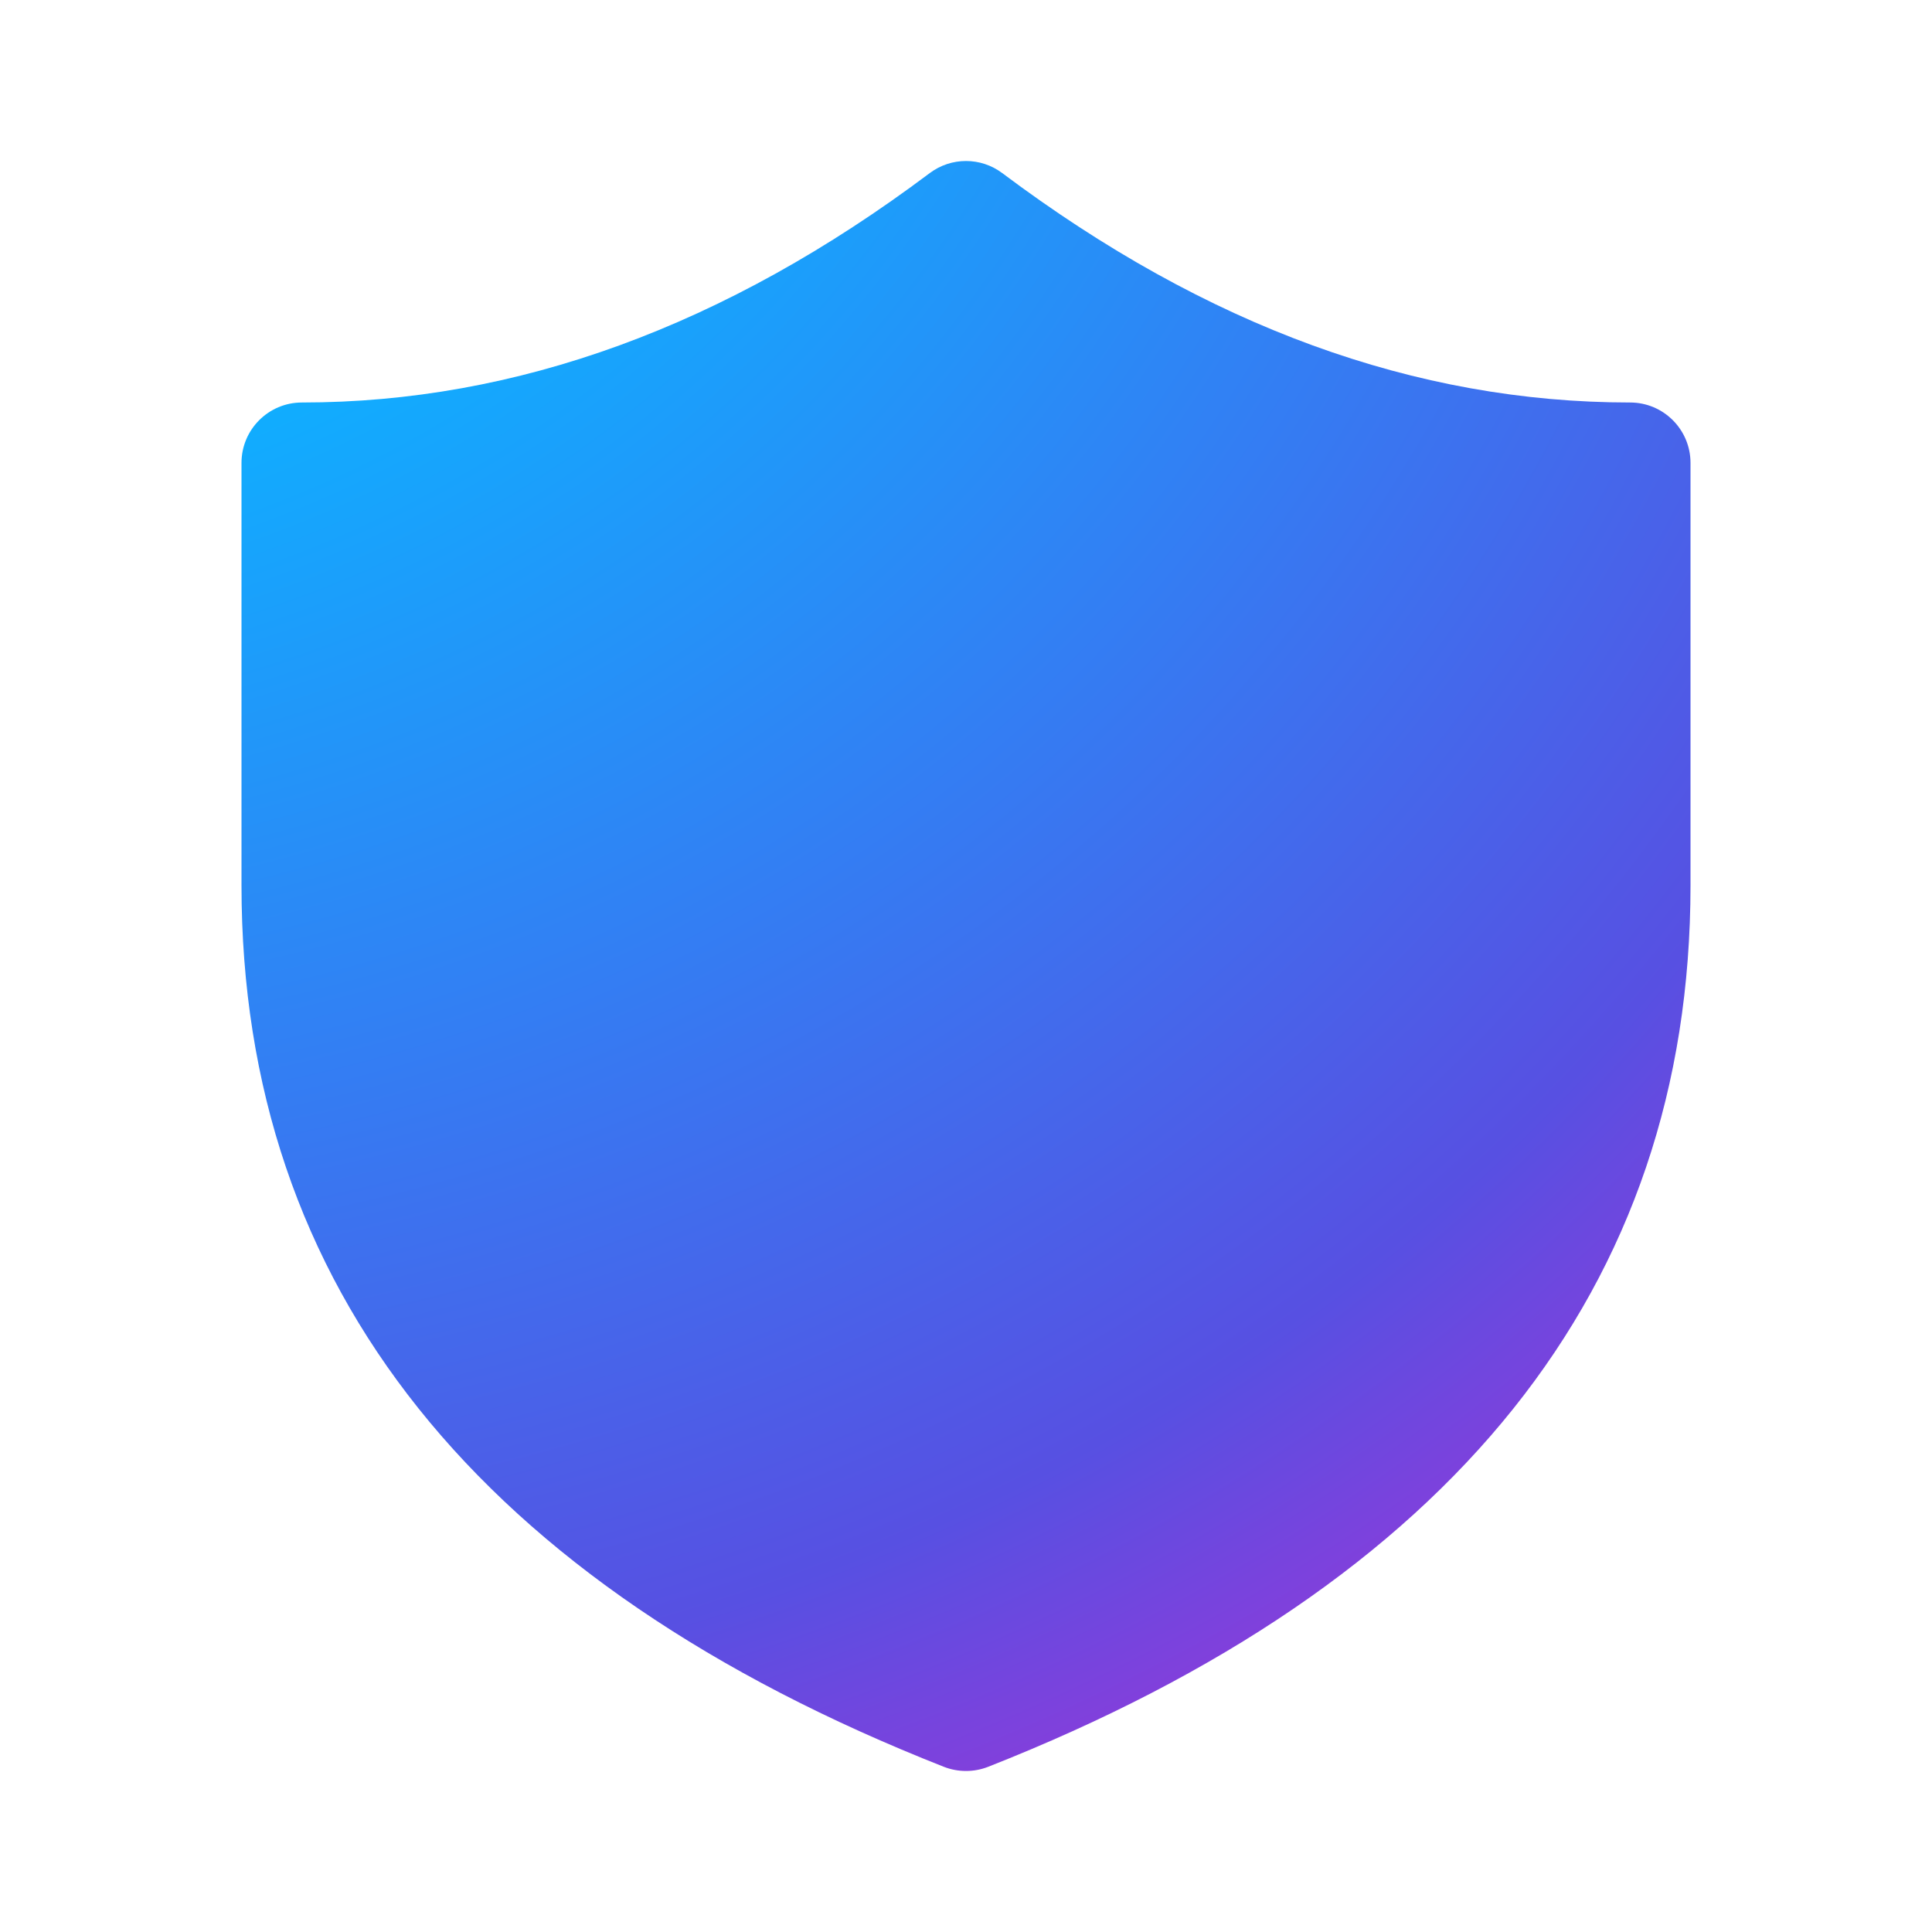
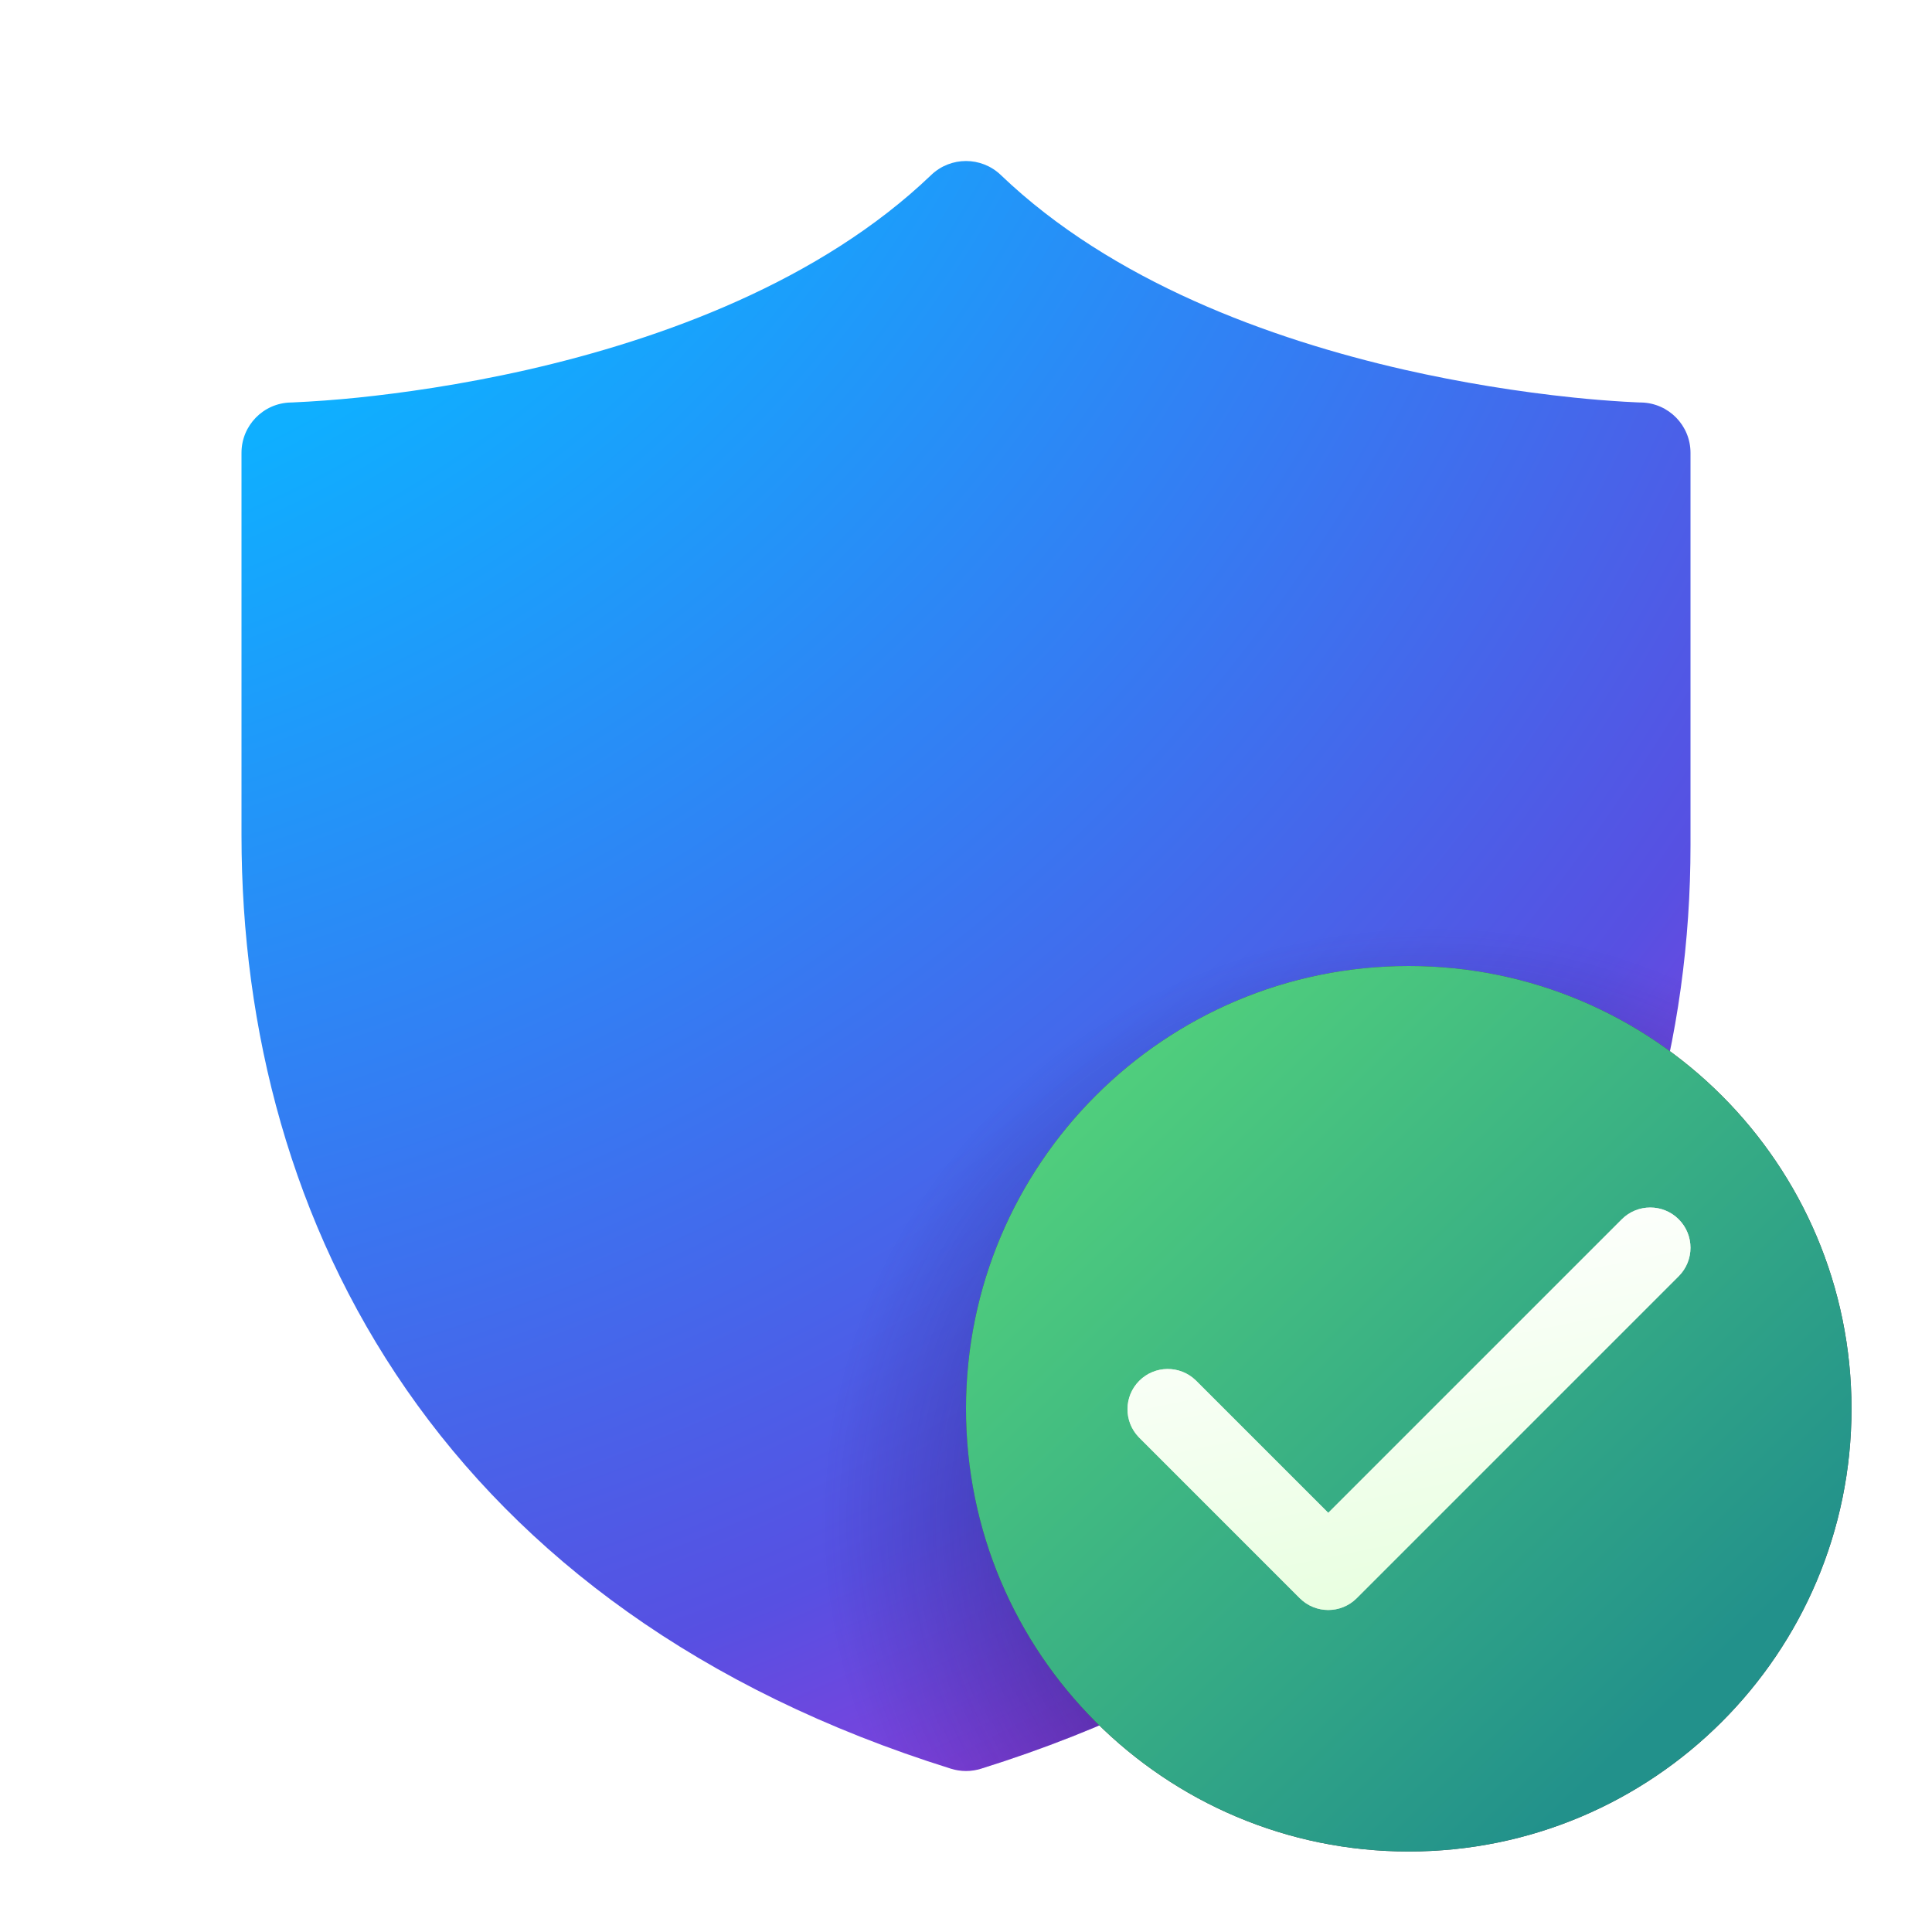
- <svg xmlns="http://www.w3.org/2000/svg" width="24" height="24" viewBox="0 0 24 24" fill="none">
-   <path d="M3 5.75C3 5.336 3.336 5 3.75 5C6.413 5 9.008 4.057 11.55 2.15C11.817 1.95 12.183 1.95 12.45 2.15C14.992 4.057 17.587 5 20.25 5C20.664 5 21 5.336 21 5.75V11C21 16.001 18.042 19.676 12.275 21.948C12.098 22.017 11.902 22.017 11.725 21.948C5.958 19.676 3 16.001 3 11V5.75Z" fill="url(#paint0_radial_16947_139)" />
-   <defs>
-     <radialGradient id="paint0_radial_16947_139" cx="0" cy="0" r="1" gradientTransform="matrix(27.6429 38.75 -34.875 23.5156 -4.07143 -9.25)" gradientUnits="userSpaceOnUse">
-       <stop offset="0.338" stop-color="#0FAFFF" />
-       <stop offset="0.529" stop-color="#367AF2" />
-       <stop offset="0.682" stop-color="#5750E2" />
-       <stop offset="0.861" stop-color="#CC23D1" />
-     </radialGradient>
-   </defs>
+ <svg xmlns="http://www.w3.org/2000/svg" width="200" height="200" viewBox="0 0 48 48">
+   <g fill="none">
+     <path fill="url(#fluentColorShieldCheckmark480)" d="M24.865 4.348a1.25 1.25 0 0 0-1.73 0c-2.759 2.643-6.685 4.077-10.037 4.84c-1.66.376-3.139.58-4.202.69A29 29 0 0 1 7.242 10H7.22A1.25 1.25 0 0 0 6 11.25v9.5c0 4.837 1.243 9.658 4.098 13.775c2.861 4.126 7.29 7.469 13.529 9.418c.243.076.503.076.746 0C36.94 40.016 42 30.497 42 21v-9.75A1.25 1.25 0 0 0 40.78 10h-.022l-.08-.003l-.328-.017a29 29 0 0 1-1.246-.102a36 36 0 0 1-4.202-.69c-3.353-.763-7.279-2.197-10.037-4.84" />
+     <path fill="url(#fluentColorShieldCheckmark481)" fill-opacity=".5" d="M24.865 4.348a1.25 1.25 0 0 0-1.73 0c-2.759 2.643-6.685 4.077-10.037 4.84c-1.66.376-3.139.58-4.202.69A29 29 0 0 1 7.242 10H7.22A1.25 1.25 0 0 0 6 11.25v9.5c0 4.837 1.243 9.658 4.098 13.775c2.861 4.126 7.29 7.469 13.529 9.418c.243.076.503.076.746 0C36.94 40.016 42 30.497 42 21v-9.75A1.25 1.25 0 0 0 40.78 10h-.022l-.08-.003l-.328-.017a29 29 0 0 1-1.246-.102a36 36 0 0 1-4.202-.69c-3.353-.763-7.279-2.197-10.037-4.84" />
+     <path fill="#444" d="M46 35c0-6.075-4.925-11-11-11s-11 4.925-11 11s4.925 11 11 11s11-4.925 11-11" />
+     <path fill="url(#fluentColorShieldCheckmark482)" d="M46 35c0-6.075-4.925-11-11-11s-11 4.925-11 11s4.925 11 11 11s11-4.925 11-11" />
+     <path fill="#D9D9D9" d="M41.707 30.293a1 1 0 0 1 0 1.414l-8 8a1 1 0 0 1-1.414 0l-4-4a1 1 0 0 1 1.414-1.414L33 37.586l7.293-7.293a1 1 0 0 1 1.414 0" />
+     <path fill="url(#fluentColorShieldCheckmark483)" d="M41.707 30.293a1 1 0 0 1 0 1.414l-8 8a1 1 0 0 1-1.414 0l-4-4a1 1 0 0 1 1.414-1.414L33 37.586l7.293-7.293a1 1 0 0 1 1.414 0" />
+     <defs>
+       <radialGradient id="fluentColorShieldCheckmark480" cx="0" cy="0" r="1" gradientTransform="matrix(55.2861 77.49968 -68.46098 48.83815 -8.143 -18.5)" gradientUnits="userSpaceOnUse">
+         <stop offset=".338" stop-color="#0FAFFF" />
+         <stop offset=".529" stop-color="#367AF2" />
+         <stop offset=".682" stop-color="#5750E2" />
+         <stop offset=".861" stop-color="#CC23D1" />
+       </radialGradient>
+       <radialGradient id="fluentColorShieldCheckmark481" cx="0" cy="0" r="1" gradientTransform="matrix(0 14.75 -15.1714 0 35.571 37.75)" gradientUnits="userSpaceOnUse">
+         <stop offset=".5" stop-color="#1E1868" />
+         <stop offset="1" stop-color="#1E1868" stop-opacity="0" />
+       </radialGradient>
+       <linearGradient id="fluentColorShieldCheckmark482" x1="24.786" x2="39.968" y1="28.125" y2="43.899" gradientUnits="userSpaceOnUse">
+         <stop stop-color="#52D17C" />
+         <stop offset="1" stop-color="#22918B" />
+       </linearGradient>
+       <linearGradient id="fluentColorShieldCheckmark483" x1="30.625" x2="32.899" y1="31.02" y2="42.261" gradientUnits="userSpaceOnUse">
+         <stop stop-color="#fff" />
+         <stop offset="1" stop-color="#E3FFD9" />
+       </linearGradient>
+     </defs>
+   </g>
</svg>
